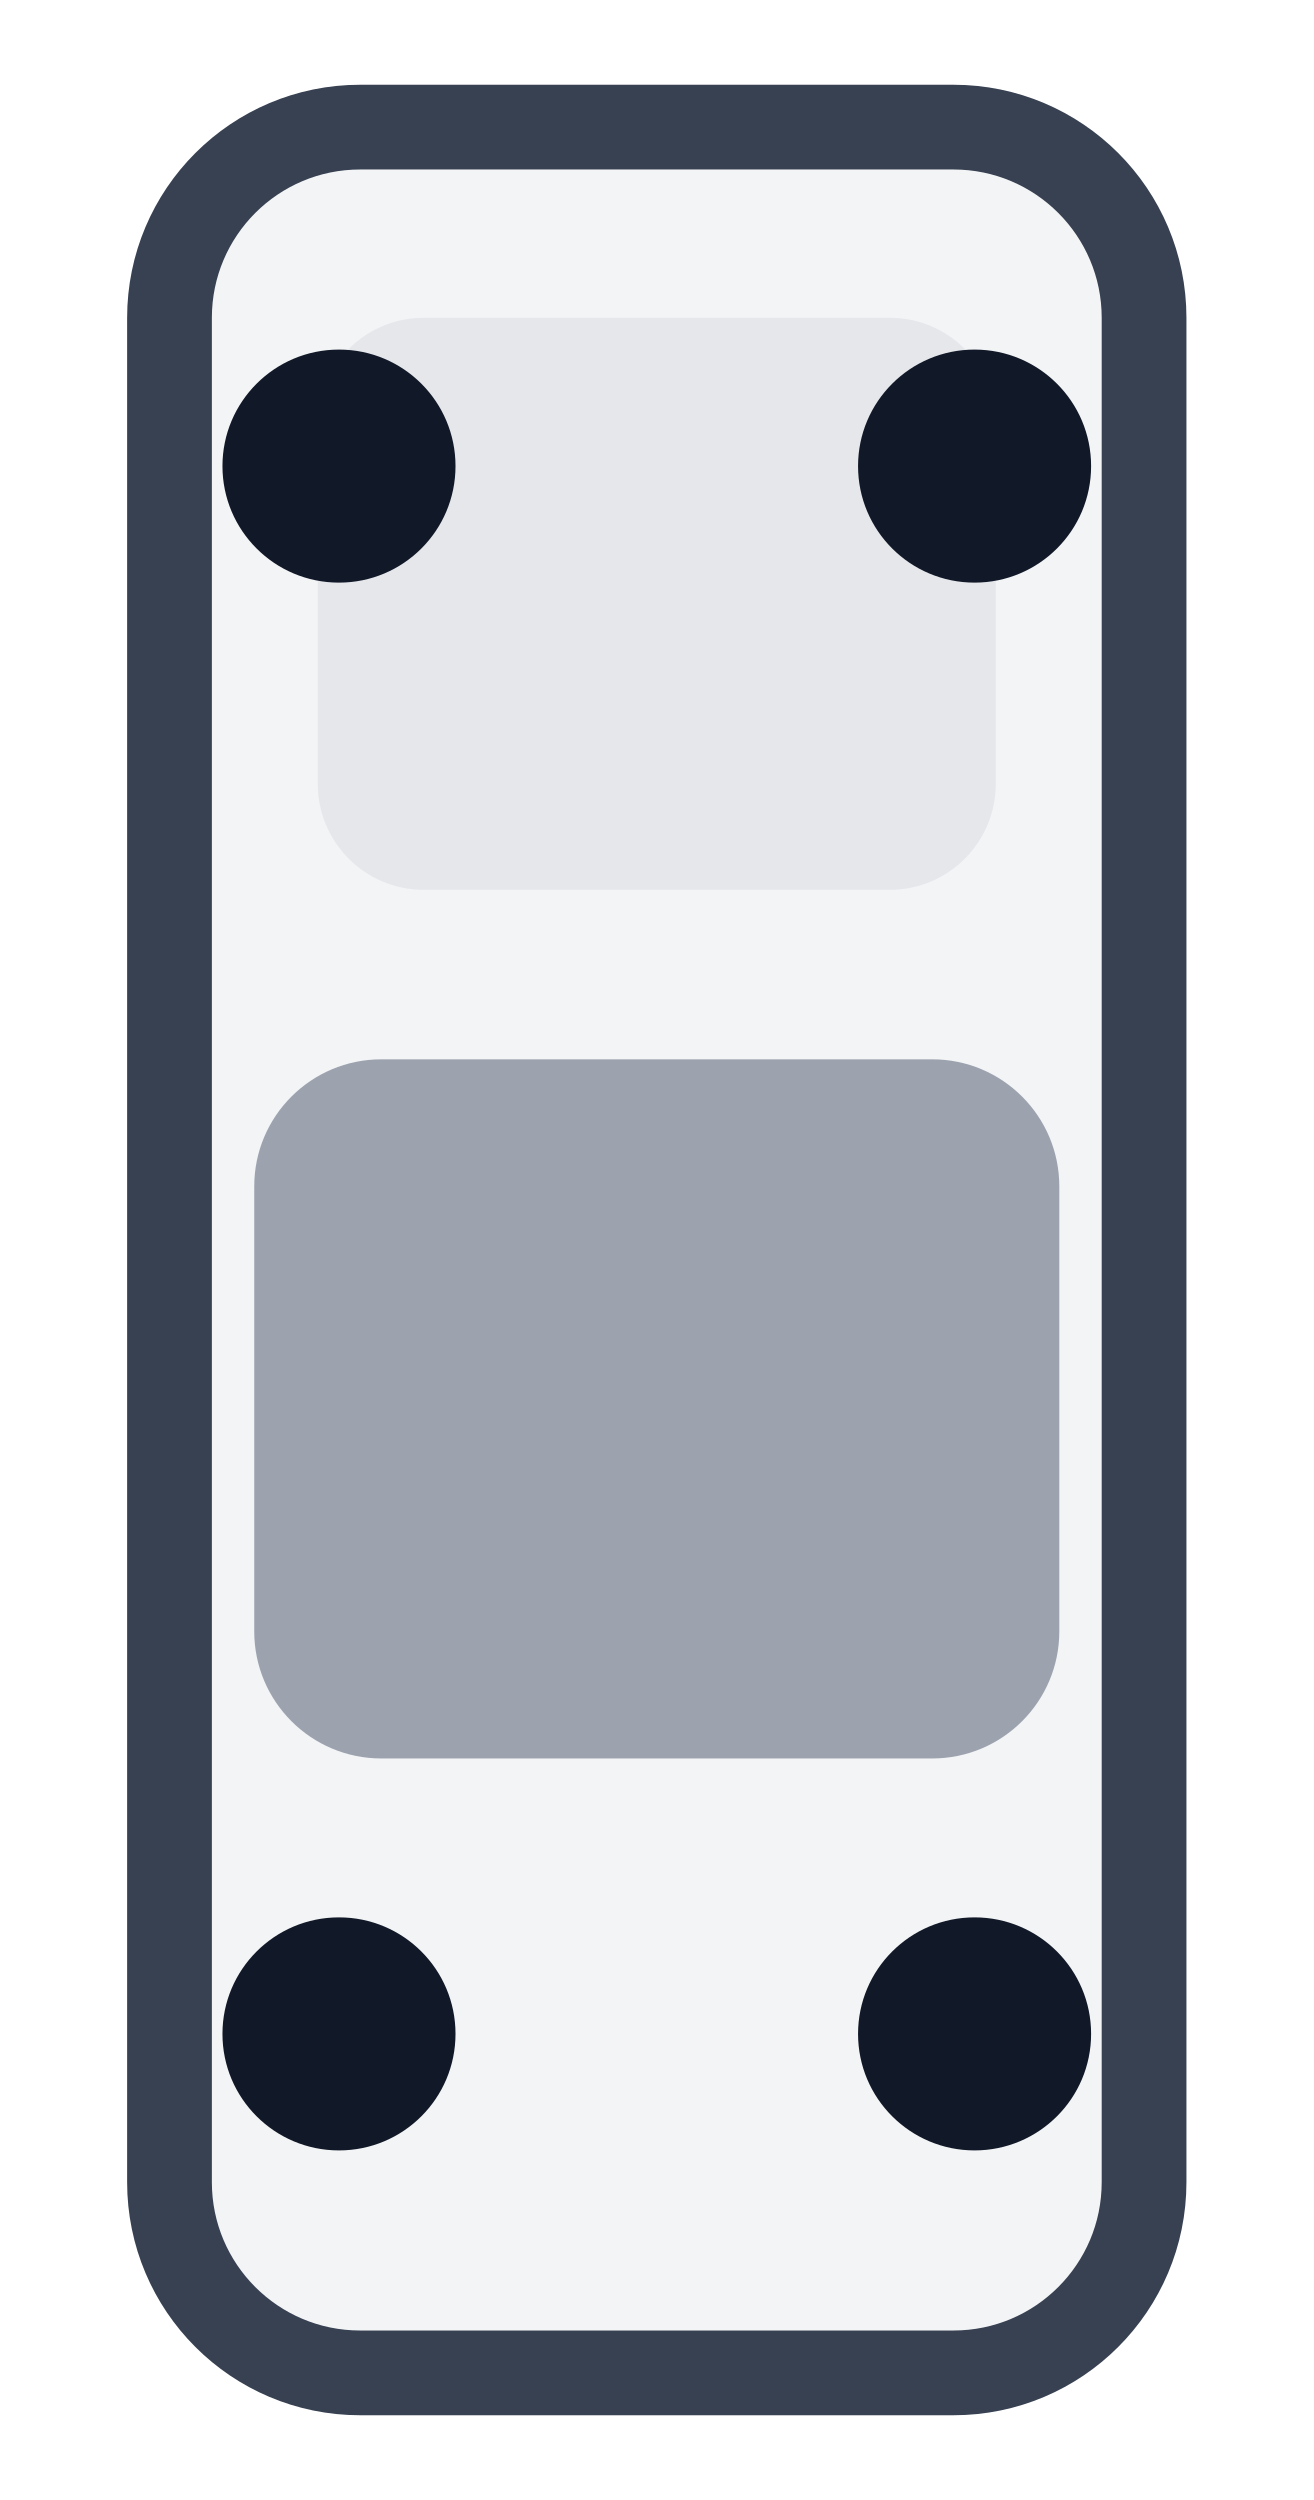
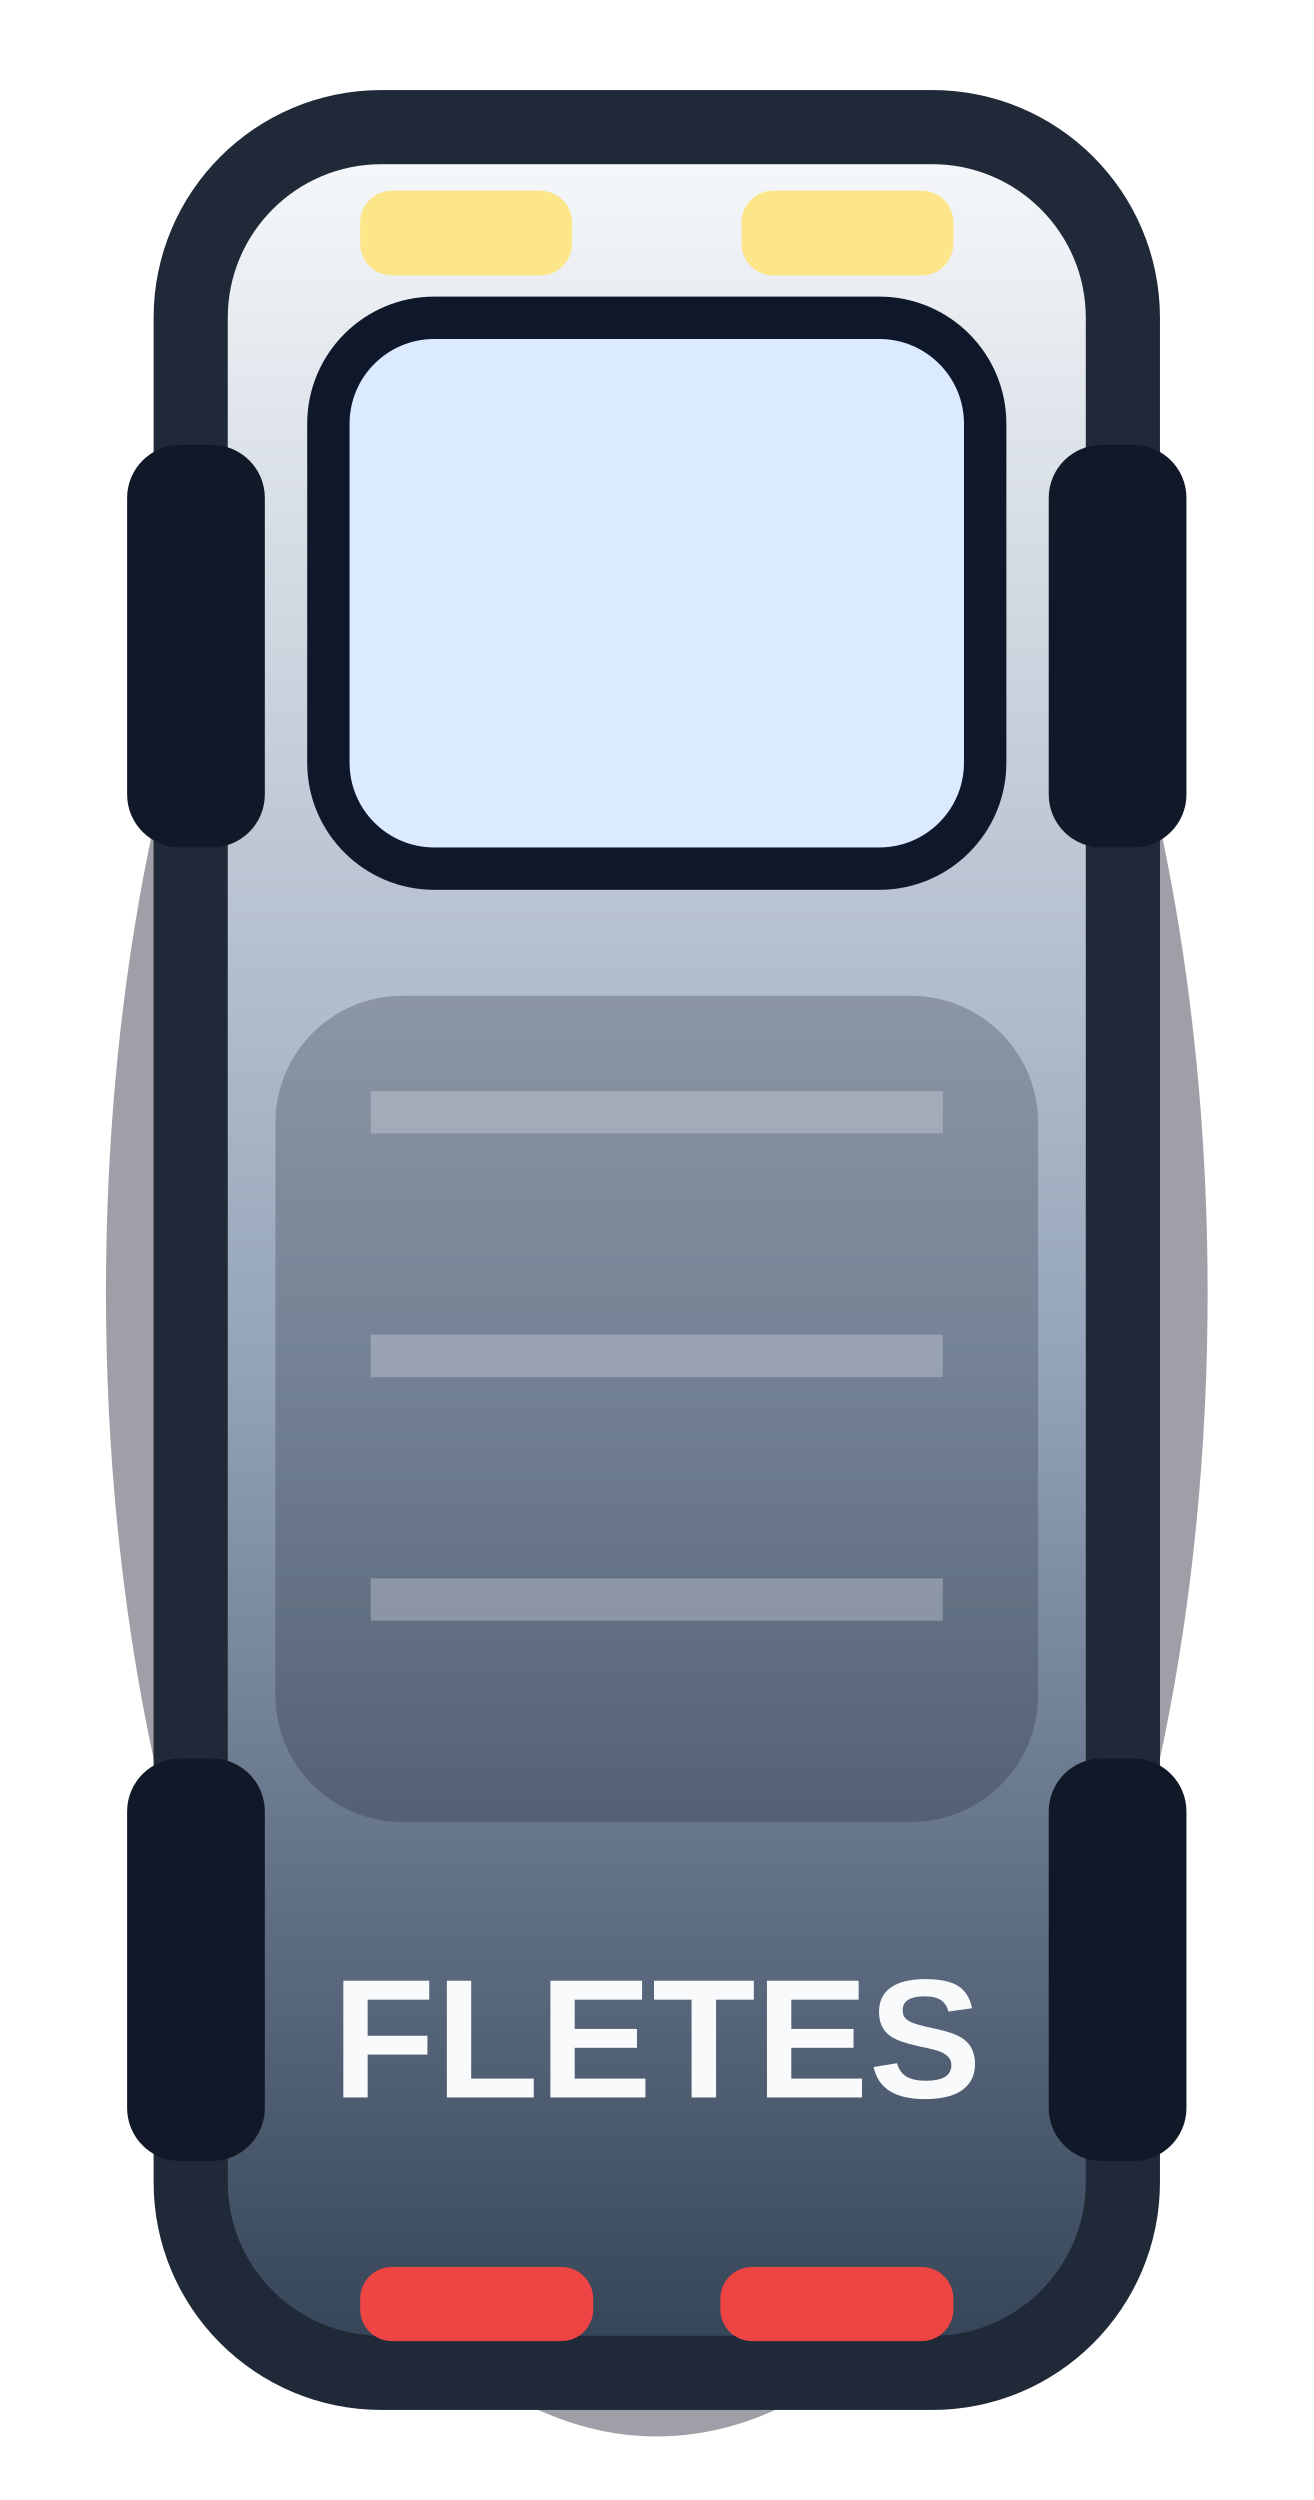
- <svg xmlns="http://www.w3.org/2000/svg" viewBox="0 0 124 236">
-   <rect x="16" y="12" width="92" height="212" rx="18" fill="#f3f4f6" stroke="#374151" stroke-width="8" />
-   <rect x="30" y="30" width="64" height="54" rx="10" fill="#e5e7eb" />
-   <rect x="24" y="100" width="76" height="66" rx="12" fill="#9ca3af" />
-   <circle cx="32" cy="44" r="11" fill="#111827" />
-   <circle cx="92" cy="44" r="11" fill="#111827" />
-   <circle cx="32" cy="192" r="11" fill="#111827" />
-   <circle cx="92" cy="192" r="11" fill="#111827" />
+ <svg xmlns="http://www.w3.org/2000/svg" viewBox="0 0 124 236" role="img" aria-label="Camioneta van top-down">
+   <defs>
+     <linearGradient id="vanBody" x1="0" x2="0" y1="0" y2="1">
+       <stop offset="0" stop-color="#f8fafc" />
+       <stop offset="0.55" stop-color="#94a3b8" />
+       <stop offset="1" stop-color="#334155" />
+     </linearGradient>
+   </defs>
+   <ellipse cx="62" cy="122" rx="52" ry="108" fill="#020617" opacity="0.38" />
+   <rect x="18" y="12" width="88" height="212" rx="18" fill="url(#vanBody)" stroke="#1f2937" stroke-width="7" />
+   <rect x="31" y="30" width="62" height="52" rx="10" fill="#dbeafe" stroke="#0f172a" stroke-width="4" />
+   <rect x="26" y="94" width="72" height="78" rx="12" fill="#111827" opacity="0.24" />
+   <path d="M35 105h54M35 128h54M35 151h54" stroke="#e5e7eb" stroke-width="4" opacity="0.32" />
+   <text x="62" y="198" text-anchor="middle" font-family="Arial, sans-serif" font-size="16" font-weight="900" fill="#f8fafc">FLETES</text>
+   <rect x="12" y="42" width="13" height="38" rx="5" fill="#111827" />
+   <rect x="99" y="42" width="13" height="38" rx="5" fill="#111827" />
+   <rect x="12" y="166" width="13" height="38" rx="5" fill="#111827" />
+   <rect x="99" y="166" width="13" height="38" rx="5" fill="#111827" />
+   <rect x="34" y="18" width="20" height="8" rx="3" fill="#fde68a" />
+   <rect x="70" y="18" width="20" height="8" rx="3" fill="#fde68a" />
+   <rect x="34" y="214" width="22" height="7" rx="3" fill="#ef4444" />
+   <rect x="68" y="214" width="22" height="7" rx="3" fill="#ef4444" />
</svg>
